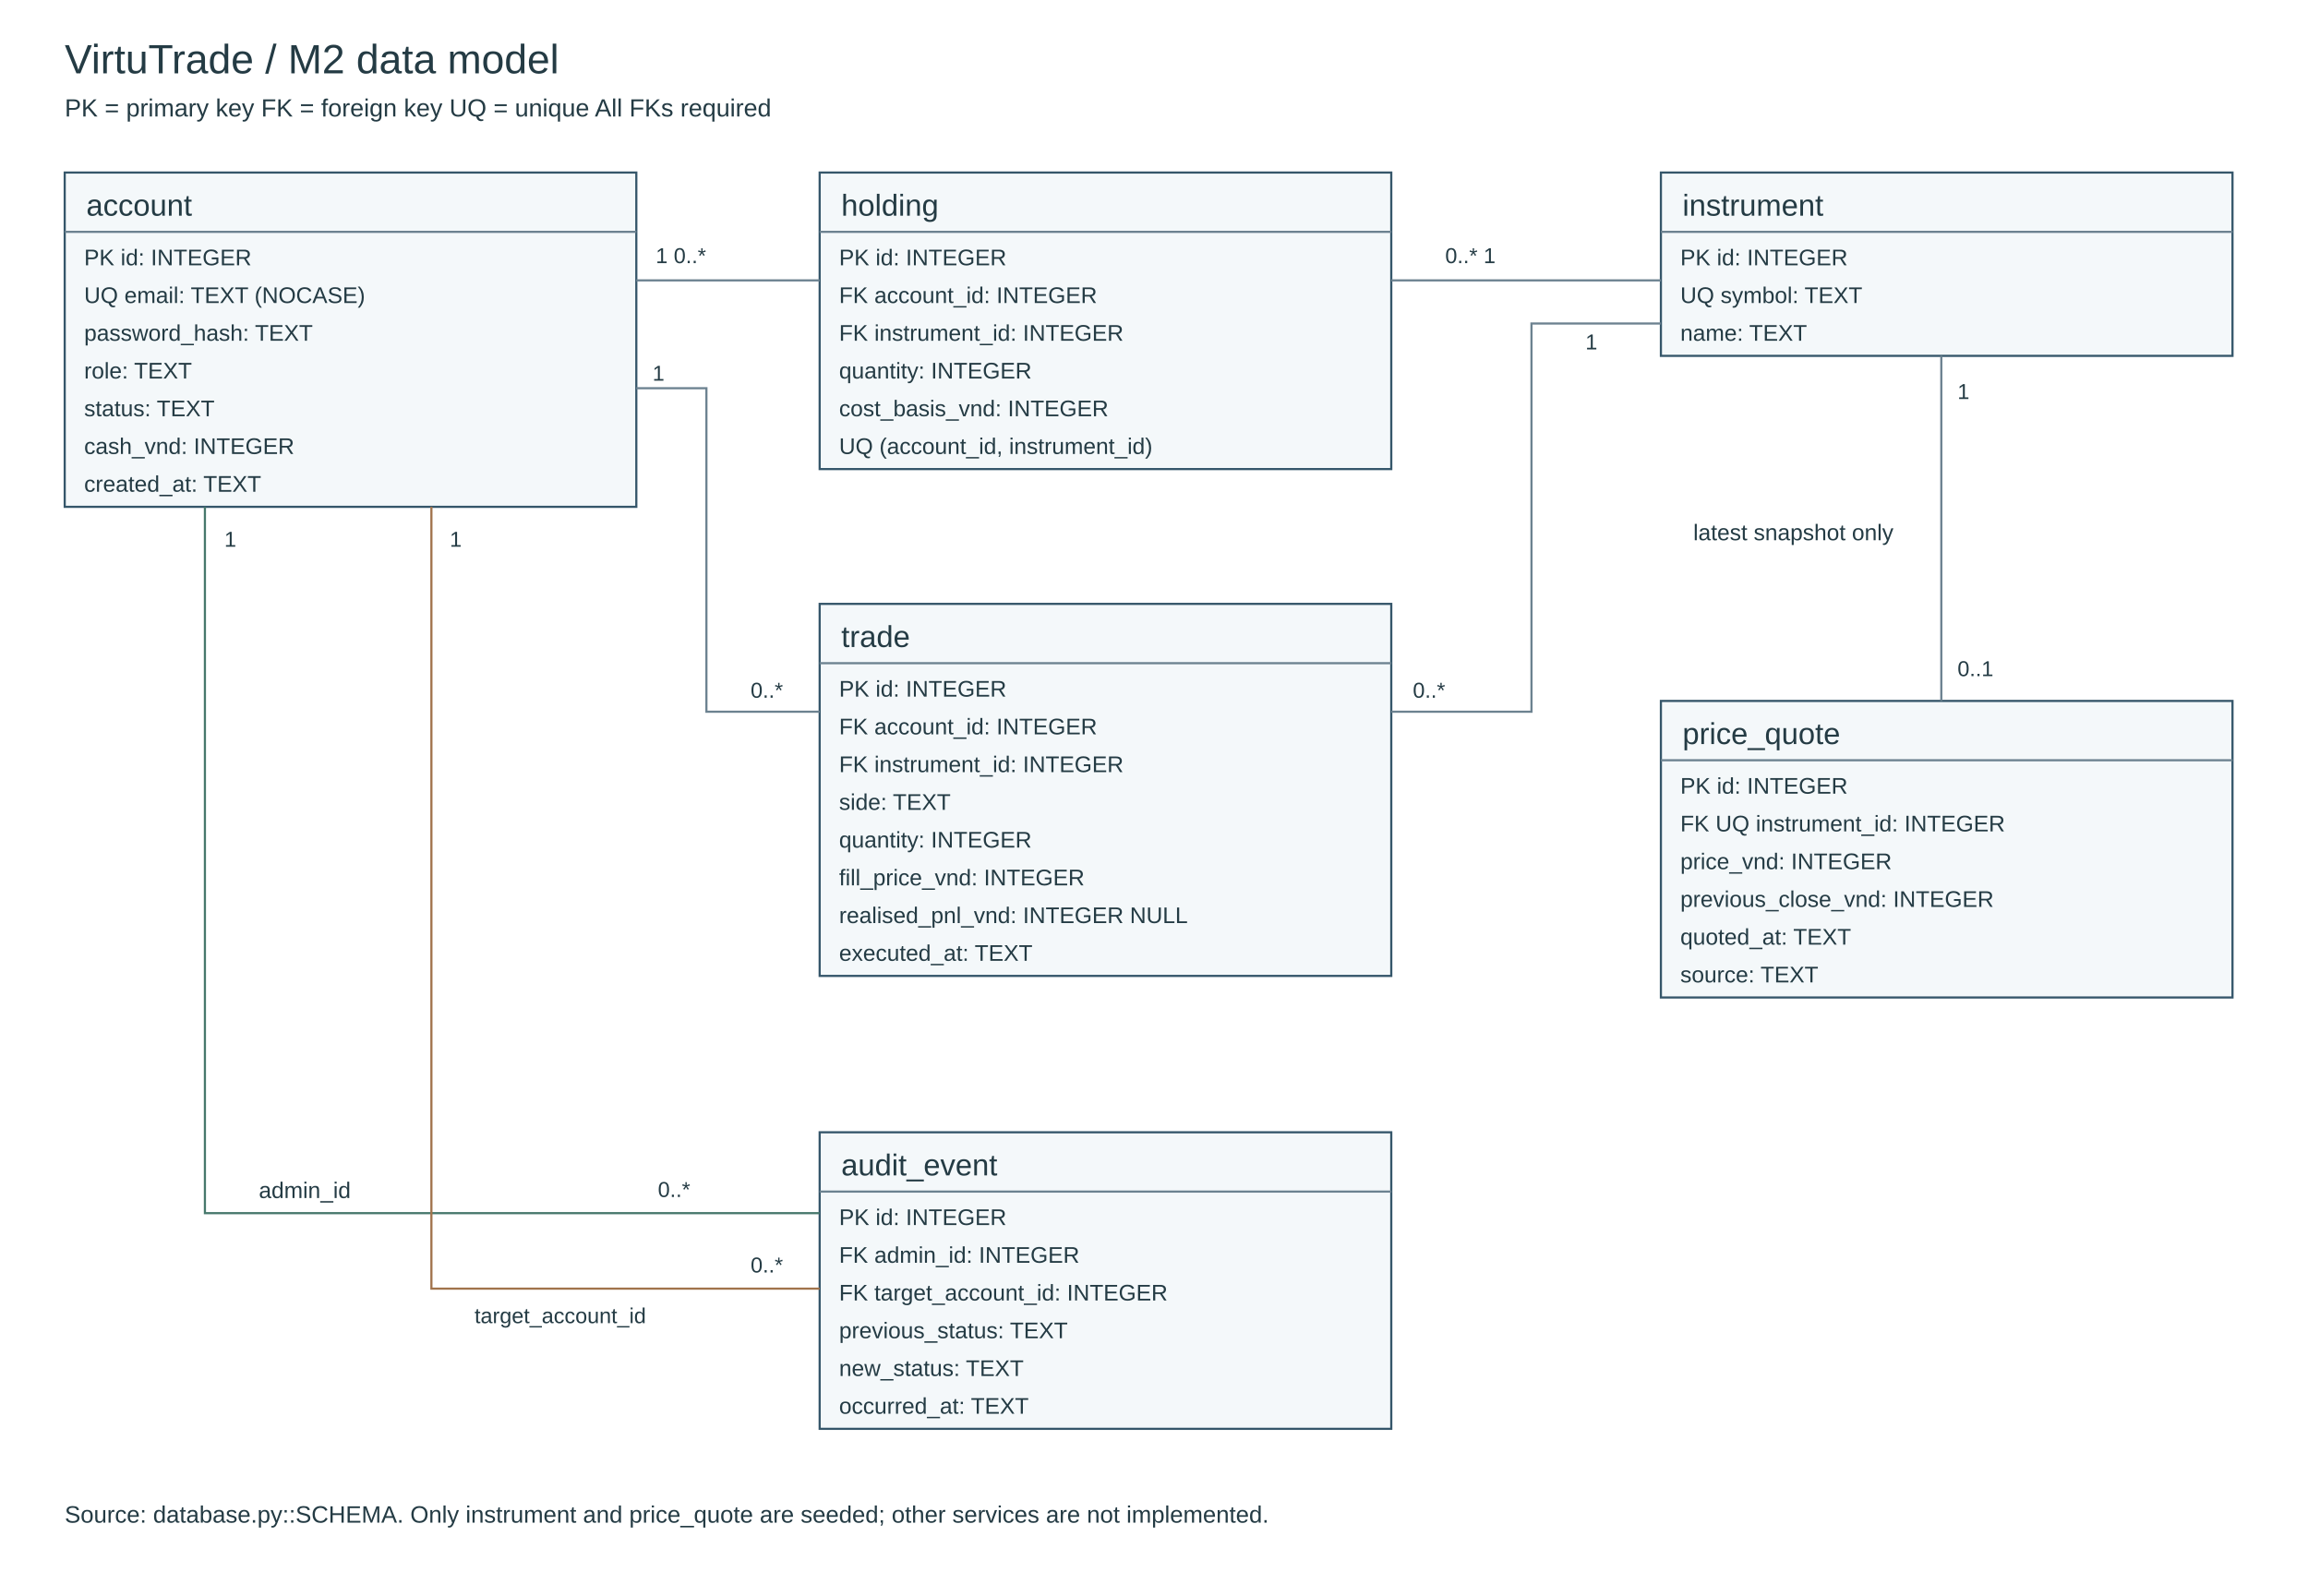
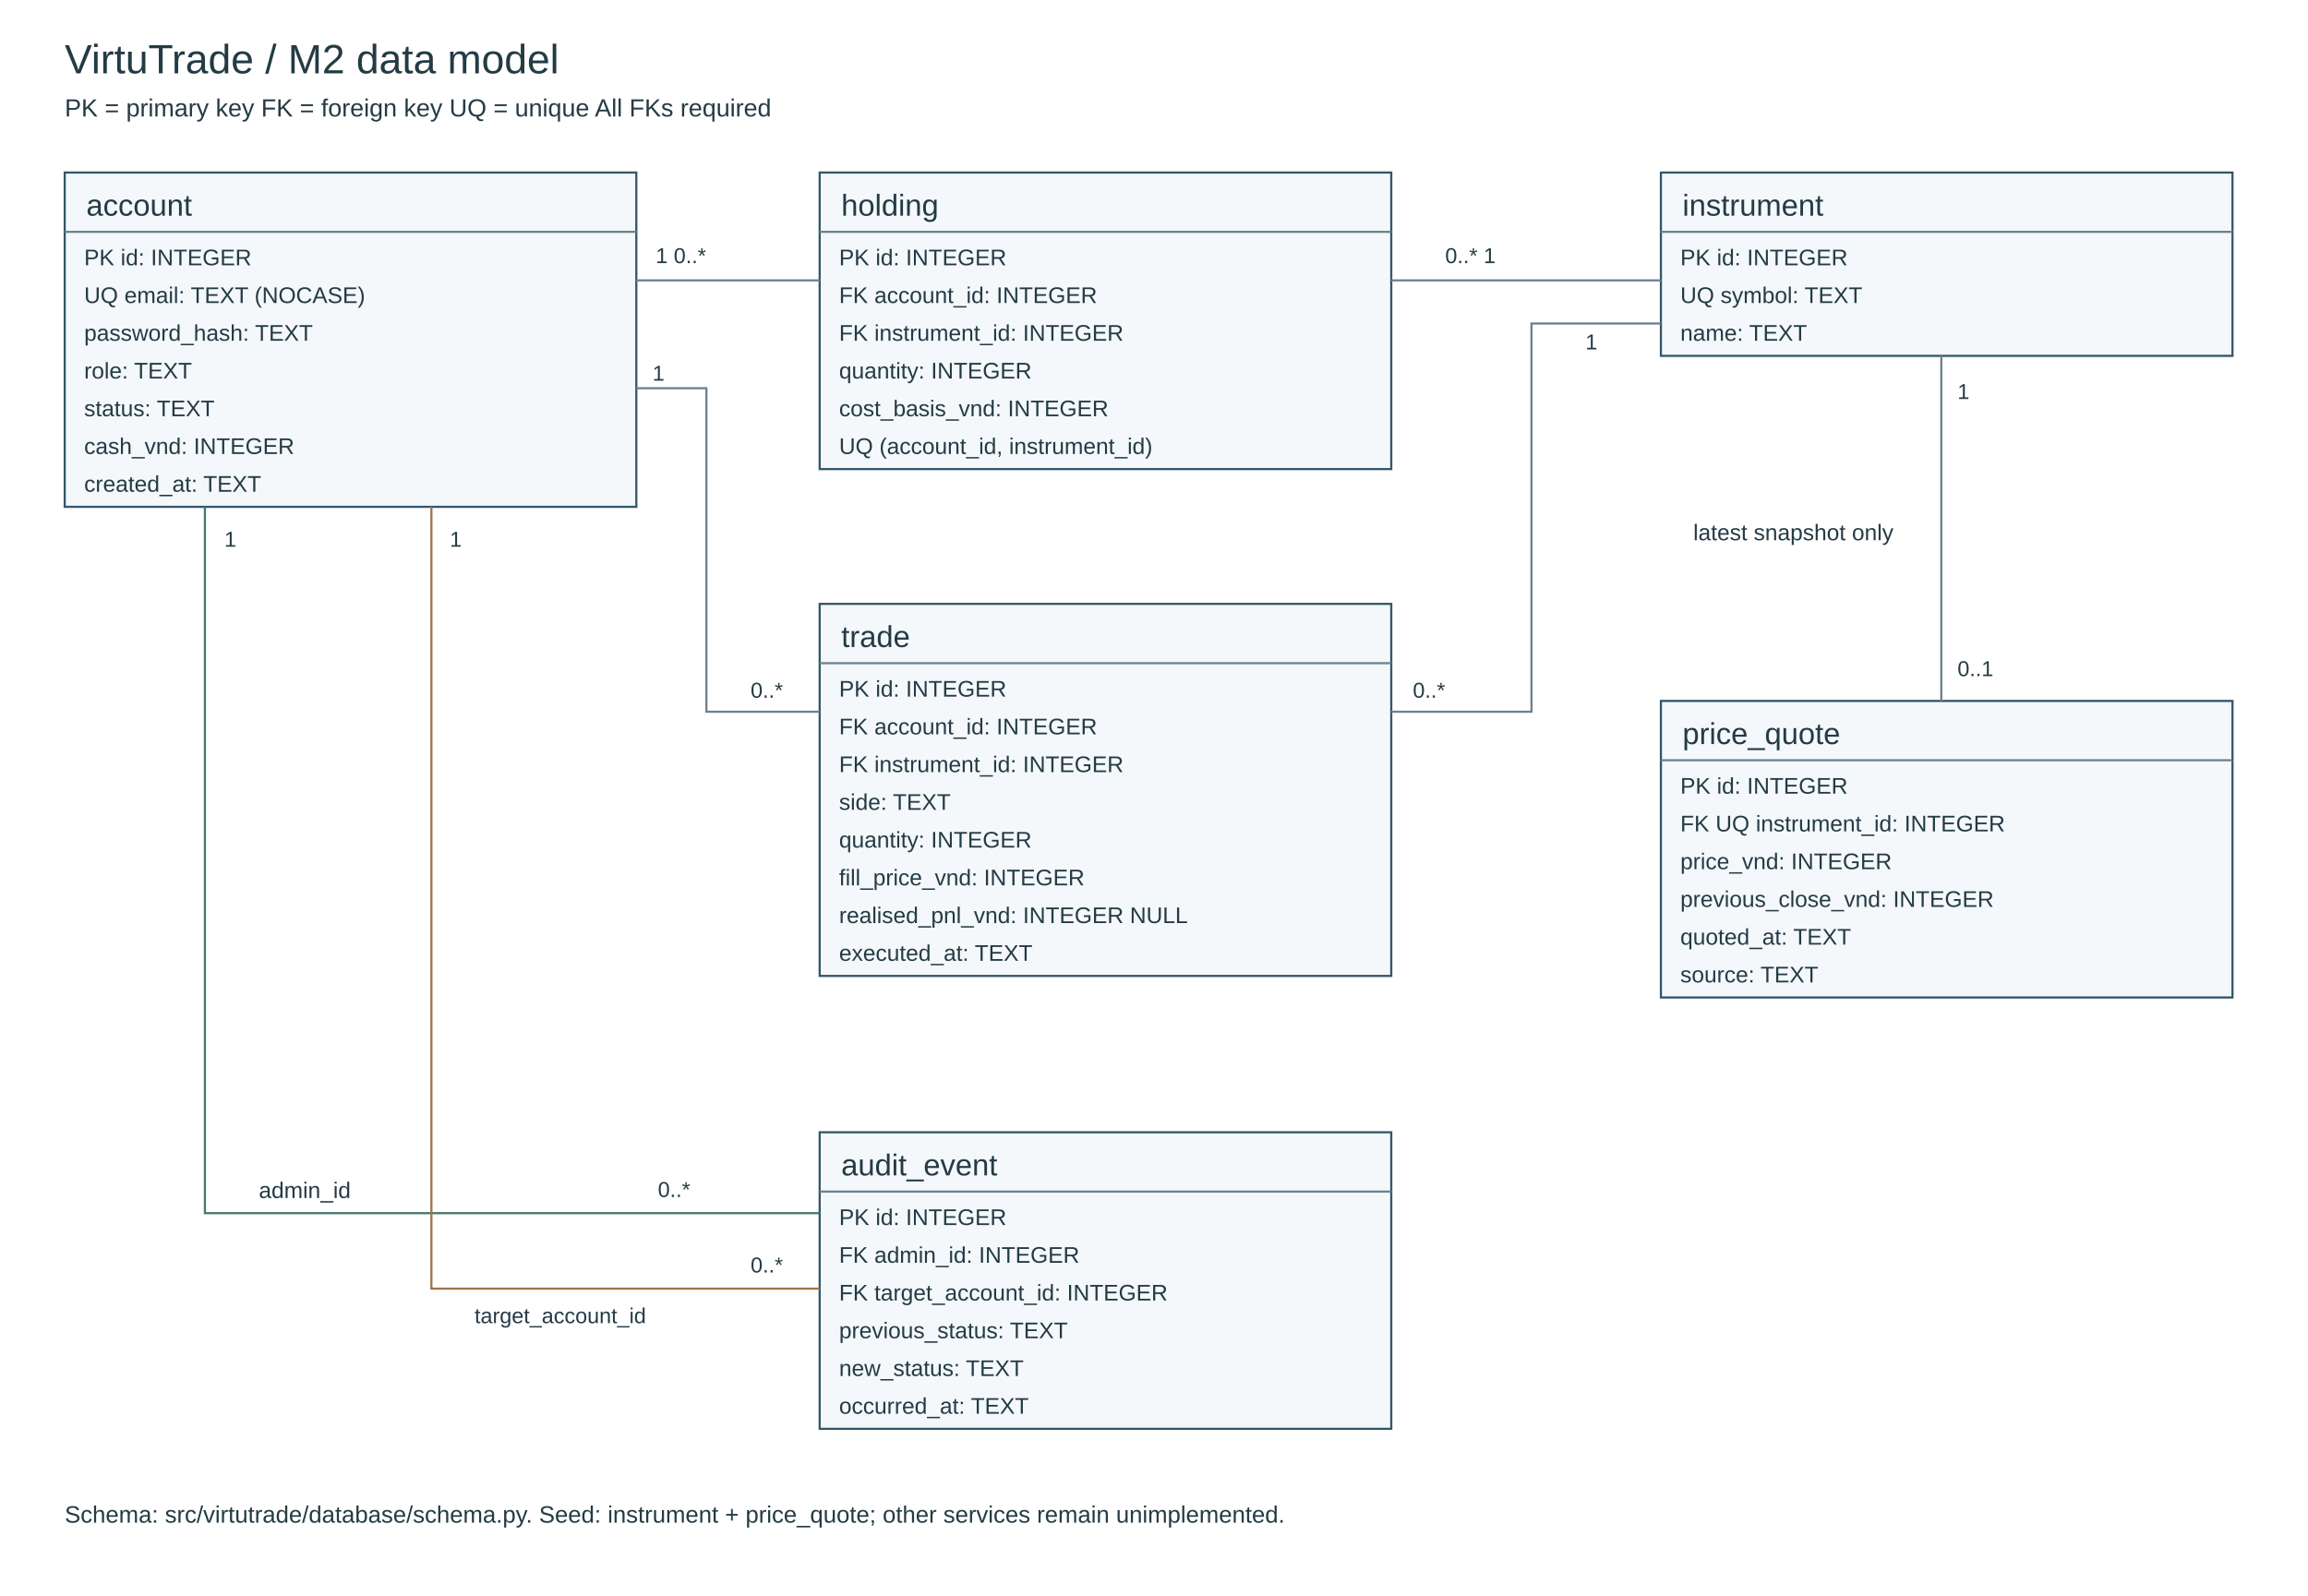
<svg xmlns="http://www.w3.org/2000/svg" width="2140" height="1480" viewBox="0 0 2140 1480">
  <rect width="100%" height="100%" fill="white" />
  <text x="60" y="68" font-family="Arial,sans-serif" font-size="38" fill="#243b44">VirtuTrade / M2 data model</text>
  <text x="60" y="108" font-family="Arial,sans-serif" font-size="23" fill="#243b44">PK = primary key    FK = foreign key    UQ = unique    All FKs required</text>
  <rect x="60" y="160" width="530" height="310" fill="#f4f8fa" stroke="#35566a" stroke-width="2" />
  <text x="80" y="200" font-family="Arial,sans-serif" font-size="28" fill="#243b44">account</text>
  <polyline points="60,215 590,215" fill="none" stroke="#6c8290" stroke-width="2" />
  <text x="78" y="246" font-family="Arial,sans-serif" font-size="21" fill="#243b44">PK id: INTEGER</text>
  <text x="78" y="281" font-family="Arial,sans-serif" font-size="21" fill="#243b44">UQ email: TEXT (NOCASE)</text>
  <text x="78" y="316" font-family="Arial,sans-serif" font-size="21" fill="#243b44">password_hash: TEXT</text>
  <text x="78" y="351" font-family="Arial,sans-serif" font-size="21" fill="#243b44">role: TEXT</text>
  <text x="78" y="386" font-family="Arial,sans-serif" font-size="21" fill="#243b44">status: TEXT</text>
  <text x="78" y="421" font-family="Arial,sans-serif" font-size="21" fill="#243b44">cash_vnd: INTEGER</text>
  <text x="78" y="456" font-family="Arial,sans-serif" font-size="21" fill="#243b44">created_at: TEXT</text>
  <rect x="760" y="160" width="530" height="275" fill="#f4f8fa" stroke="#35566a" stroke-width="2" />
  <text x="780" y="200" font-family="Arial,sans-serif" font-size="28" fill="#243b44">holding</text>
  <polyline points="760,215 1290,215" fill="none" stroke="#6c8290" stroke-width="2" />
  <text x="778" y="246" font-family="Arial,sans-serif" font-size="21" fill="#243b44">PK id: INTEGER</text>
  <text x="778" y="281" font-family="Arial,sans-serif" font-size="21" fill="#243b44">FK account_id: INTEGER</text>
  <text x="778" y="316" font-family="Arial,sans-serif" font-size="21" fill="#243b44">FK instrument_id: INTEGER</text>
  <text x="778" y="351" font-family="Arial,sans-serif" font-size="21" fill="#243b44">quantity: INTEGER</text>
  <text x="778" y="386" font-family="Arial,sans-serif" font-size="21" fill="#243b44">cost_basis_vnd: INTEGER</text>
  <text x="778" y="421" font-family="Arial,sans-serif" font-size="21" fill="#243b44">UQ (account_id, instrument_id)</text>
  <rect x="760" y="560" width="530" height="345" fill="#f4f8fa" stroke="#35566a" stroke-width="2" />
  <text x="780" y="600" font-family="Arial,sans-serif" font-size="28" fill="#243b44">trade</text>
  <polyline points="760,615 1290,615" fill="none" stroke="#6c8290" stroke-width="2" />
  <text x="778" y="646" font-family="Arial,sans-serif" font-size="21" fill="#243b44">PK id: INTEGER</text>
  <text x="778" y="681" font-family="Arial,sans-serif" font-size="21" fill="#243b44">FK account_id: INTEGER</text>
  <text x="778" y="716" font-family="Arial,sans-serif" font-size="21" fill="#243b44">FK instrument_id: INTEGER</text>
  <text x="778" y="751" font-family="Arial,sans-serif" font-size="21" fill="#243b44">side: TEXT</text>
  <text x="778" y="786" font-family="Arial,sans-serif" font-size="21" fill="#243b44">quantity: INTEGER</text>
  <text x="778" y="821" font-family="Arial,sans-serif" font-size="21" fill="#243b44">fill_price_vnd: INTEGER</text>
  <text x="778" y="856" font-family="Arial,sans-serif" font-size="21" fill="#243b44">realised_pnl_vnd: INTEGER NULL</text>
  <text x="778" y="891" font-family="Arial,sans-serif" font-size="21" fill="#243b44">executed_at: TEXT</text>
  <rect x="760" y="1050" width="530" height="275" fill="#f4f8fa" stroke="#35566a" stroke-width="2" />
  <text x="780" y="1090" font-family="Arial,sans-serif" font-size="28" fill="#243b44">audit_event</text>
  <polyline points="760,1105 1290,1105" fill="none" stroke="#6c8290" stroke-width="2" />
  <text x="778" y="1136" font-family="Arial,sans-serif" font-size="21" fill="#243b44">PK id: INTEGER</text>
  <text x="778" y="1171" font-family="Arial,sans-serif" font-size="21" fill="#243b44">FK admin_id: INTEGER</text>
  <text x="778" y="1206" font-family="Arial,sans-serif" font-size="21" fill="#243b44">FK target_account_id: INTEGER</text>
  <text x="778" y="1241" font-family="Arial,sans-serif" font-size="21" fill="#243b44">previous_status: TEXT</text>
  <text x="778" y="1276" font-family="Arial,sans-serif" font-size="21" fill="#243b44">new_status: TEXT</text>
  <text x="778" y="1311" font-family="Arial,sans-serif" font-size="21" fill="#243b44">occurred_at: TEXT</text>
  <rect x="1540" y="160" width="530" height="170" fill="#f4f8fa" stroke="#35566a" stroke-width="2" />
  <text x="1560" y="200" font-family="Arial,sans-serif" font-size="28" fill="#243b44">instrument</text>
  <polyline points="1540,215 2070,215" fill="none" stroke="#6c8290" stroke-width="2" />
  <text x="1558" y="246" font-family="Arial,sans-serif" font-size="21" fill="#243b44">PK id: INTEGER</text>
  <text x="1558" y="281" font-family="Arial,sans-serif" font-size="21" fill="#243b44">UQ symbol: TEXT</text>
  <text x="1558" y="316" font-family="Arial,sans-serif" font-size="21" fill="#243b44">name: TEXT</text>
  <rect x="1540" y="650" width="530" height="275" fill="#f4f8fa" stroke="#35566a" stroke-width="2" />
  <text x="1560" y="690" font-family="Arial,sans-serif" font-size="28" fill="#243b44">price_quote</text>
  <polyline points="1540,705 2070,705" fill="none" stroke="#6c8290" stroke-width="2" />
  <text x="1558" y="736" font-family="Arial,sans-serif" font-size="21" fill="#243b44">PK id: INTEGER</text>
  <text x="1558" y="771" font-family="Arial,sans-serif" font-size="21" fill="#243b44">FK UQ instrument_id: INTEGER</text>
  <text x="1558" y="806" font-family="Arial,sans-serif" font-size="21" fill="#243b44">price_vnd: INTEGER</text>
  <text x="1558" y="841" font-family="Arial,sans-serif" font-size="21" fill="#243b44">previous_close_vnd: INTEGER</text>
  <text x="1558" y="876" font-family="Arial,sans-serif" font-size="21" fill="#243b44">quoted_at: TEXT</text>
  <text x="1558" y="911" font-family="Arial,sans-serif" font-size="21" fill="#243b44">source: TEXT</text>
  <polyline points="590,260 760,260" fill="none" stroke="#6c8290" stroke-width="2" />
  <text x="608" y="244" font-family="Arial,sans-serif" font-size="20" fill="#243b44">1        0..*</text>
  <polyline points="590,360 655,360 655,660 760,660" fill="none" stroke="#6c8290" stroke-width="2" />
  <text x="605" y="353" font-family="Arial,sans-serif" font-size="20" fill="#243b44">1</text>
  <text x="696" y="647" font-family="Arial,sans-serif" font-size="20" fill="#243b44">0..*</text>
  <polyline points="1540,260 1290,260" fill="none" stroke="#6c8290" stroke-width="2" />
  <text x="1340" y="244" font-family="Arial,sans-serif" font-size="20" fill="#243b44">0..*             1</text>
  <polyline points="1540,300 1420,300 1420,660 1290,660" fill="none" stroke="#6c8290" stroke-width="2" />
  <text x="1470" y="324" font-family="Arial,sans-serif" font-size="20" fill="#243b44">1</text>
  <text x="1310" y="647" font-family="Arial,sans-serif" font-size="20" fill="#243b44">0..*</text>
  <polyline points="1800,330 1800,650" fill="none" stroke="#6c8290" stroke-width="2" />
  <text x="1815" y="370" font-family="Arial,sans-serif" font-size="20" fill="#243b44">1</text>
  <text x="1815" y="627" font-family="Arial,sans-serif" font-size="20" fill="#243b44">0..1</text>
  <text x="1570" y="501" font-family="Arial,sans-serif" font-size="21" fill="#243b44">latest snapshot only</text>
  <polyline points="190,470 190,1125 760,1125" fill="none" stroke="#47786c" stroke-width="2" />
  <text x="208" y="507" font-family="Arial,sans-serif" font-size="20" fill="#243b44">1</text>
  <text x="610" y="1110" font-family="Arial,sans-serif" font-size="20" fill="#243b44">0..*</text>
  <text x="240" y="1111" font-family="Arial,sans-serif" font-size="21" fill="#243b44">admin_id</text>
  <polyline points="400,470 400,1195 760,1195" fill="none" stroke="#a1734c" stroke-width="2" />
  <text x="417" y="507" font-family="Arial,sans-serif" font-size="20" fill="#243b44">1</text>
  <text x="696" y="1180" font-family="Arial,sans-serif" font-size="20" fill="#243b44">0..*</text>
  <text x="440" y="1227" font-family="Arial,sans-serif" font-size="20" fill="#243b44">target_account_id</text>
-   <text x="60" y="1412" font-family="Arial,sans-serif" font-size="22" fill="#243b44">Source: database.py::SCHEMA. Only instrument and price_quote are seeded; other services are not implemented.</text>
+   <text x="60" y="1412" font-family="Arial,sans-serif" font-size="22" fill="#243b44">Schema: src/virtutrade/database/schema.py. Seed: instrument + price_quote; other services remain unimplemented.</text>
</svg>
